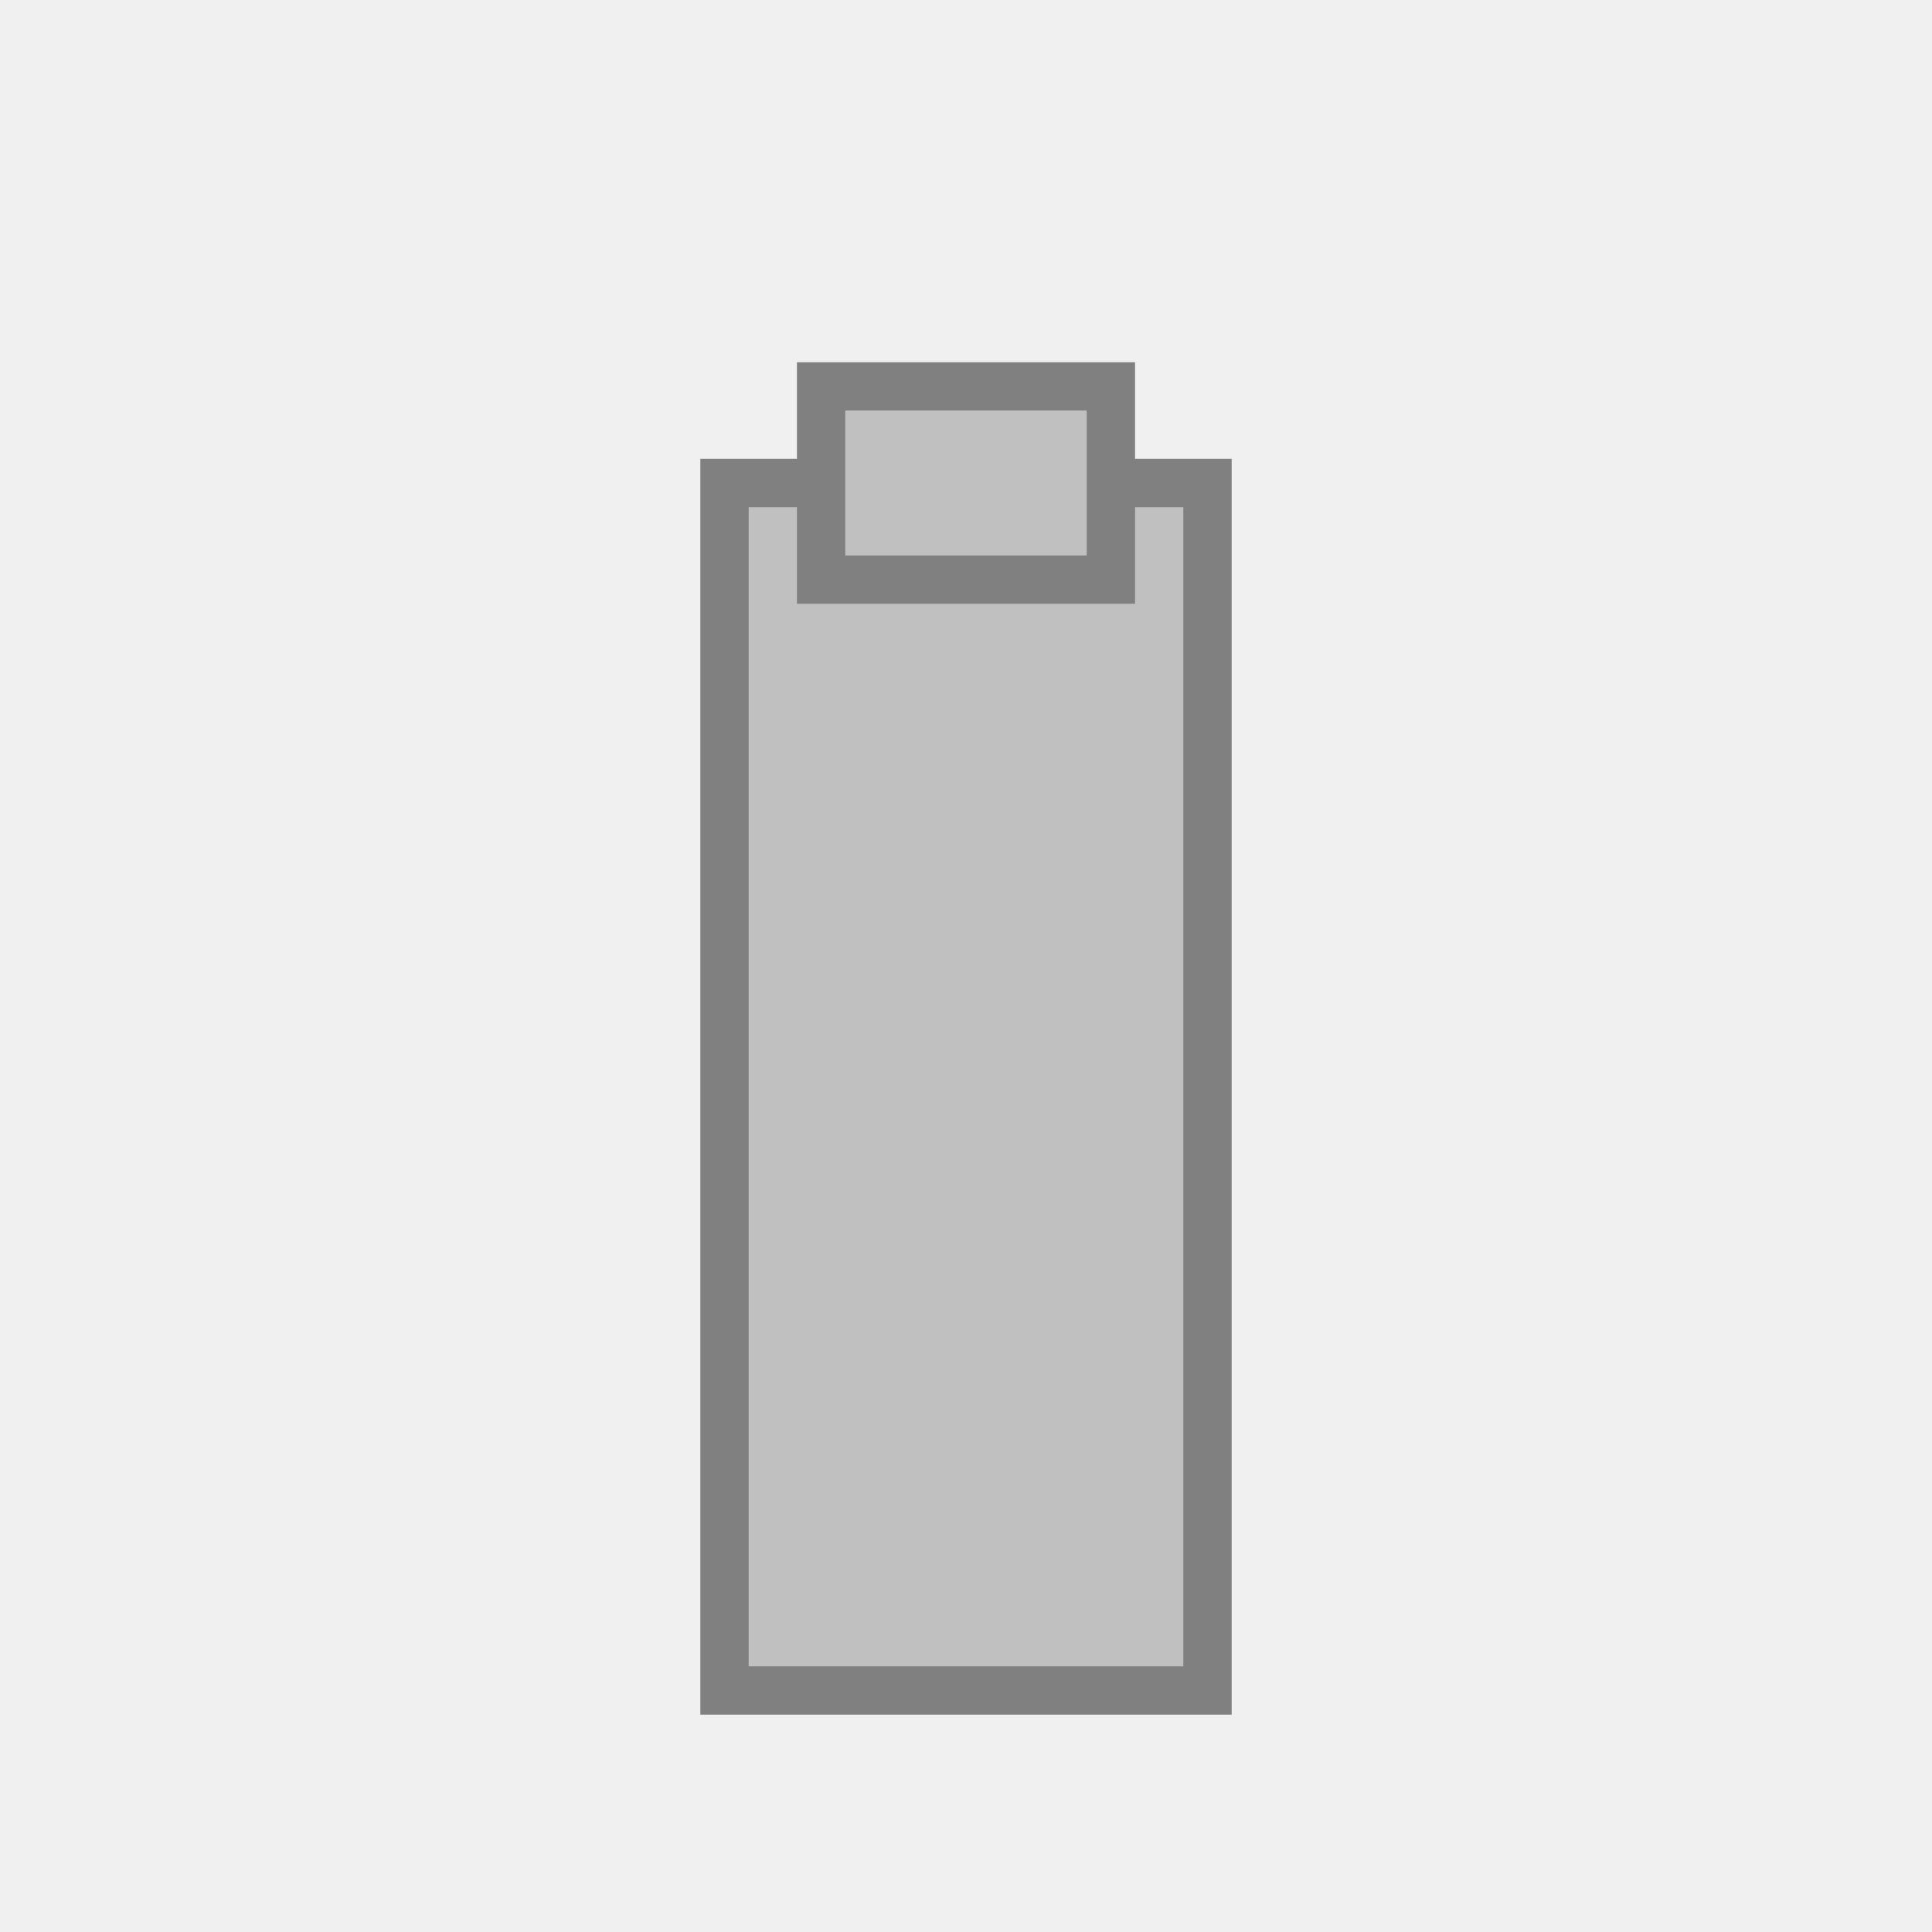
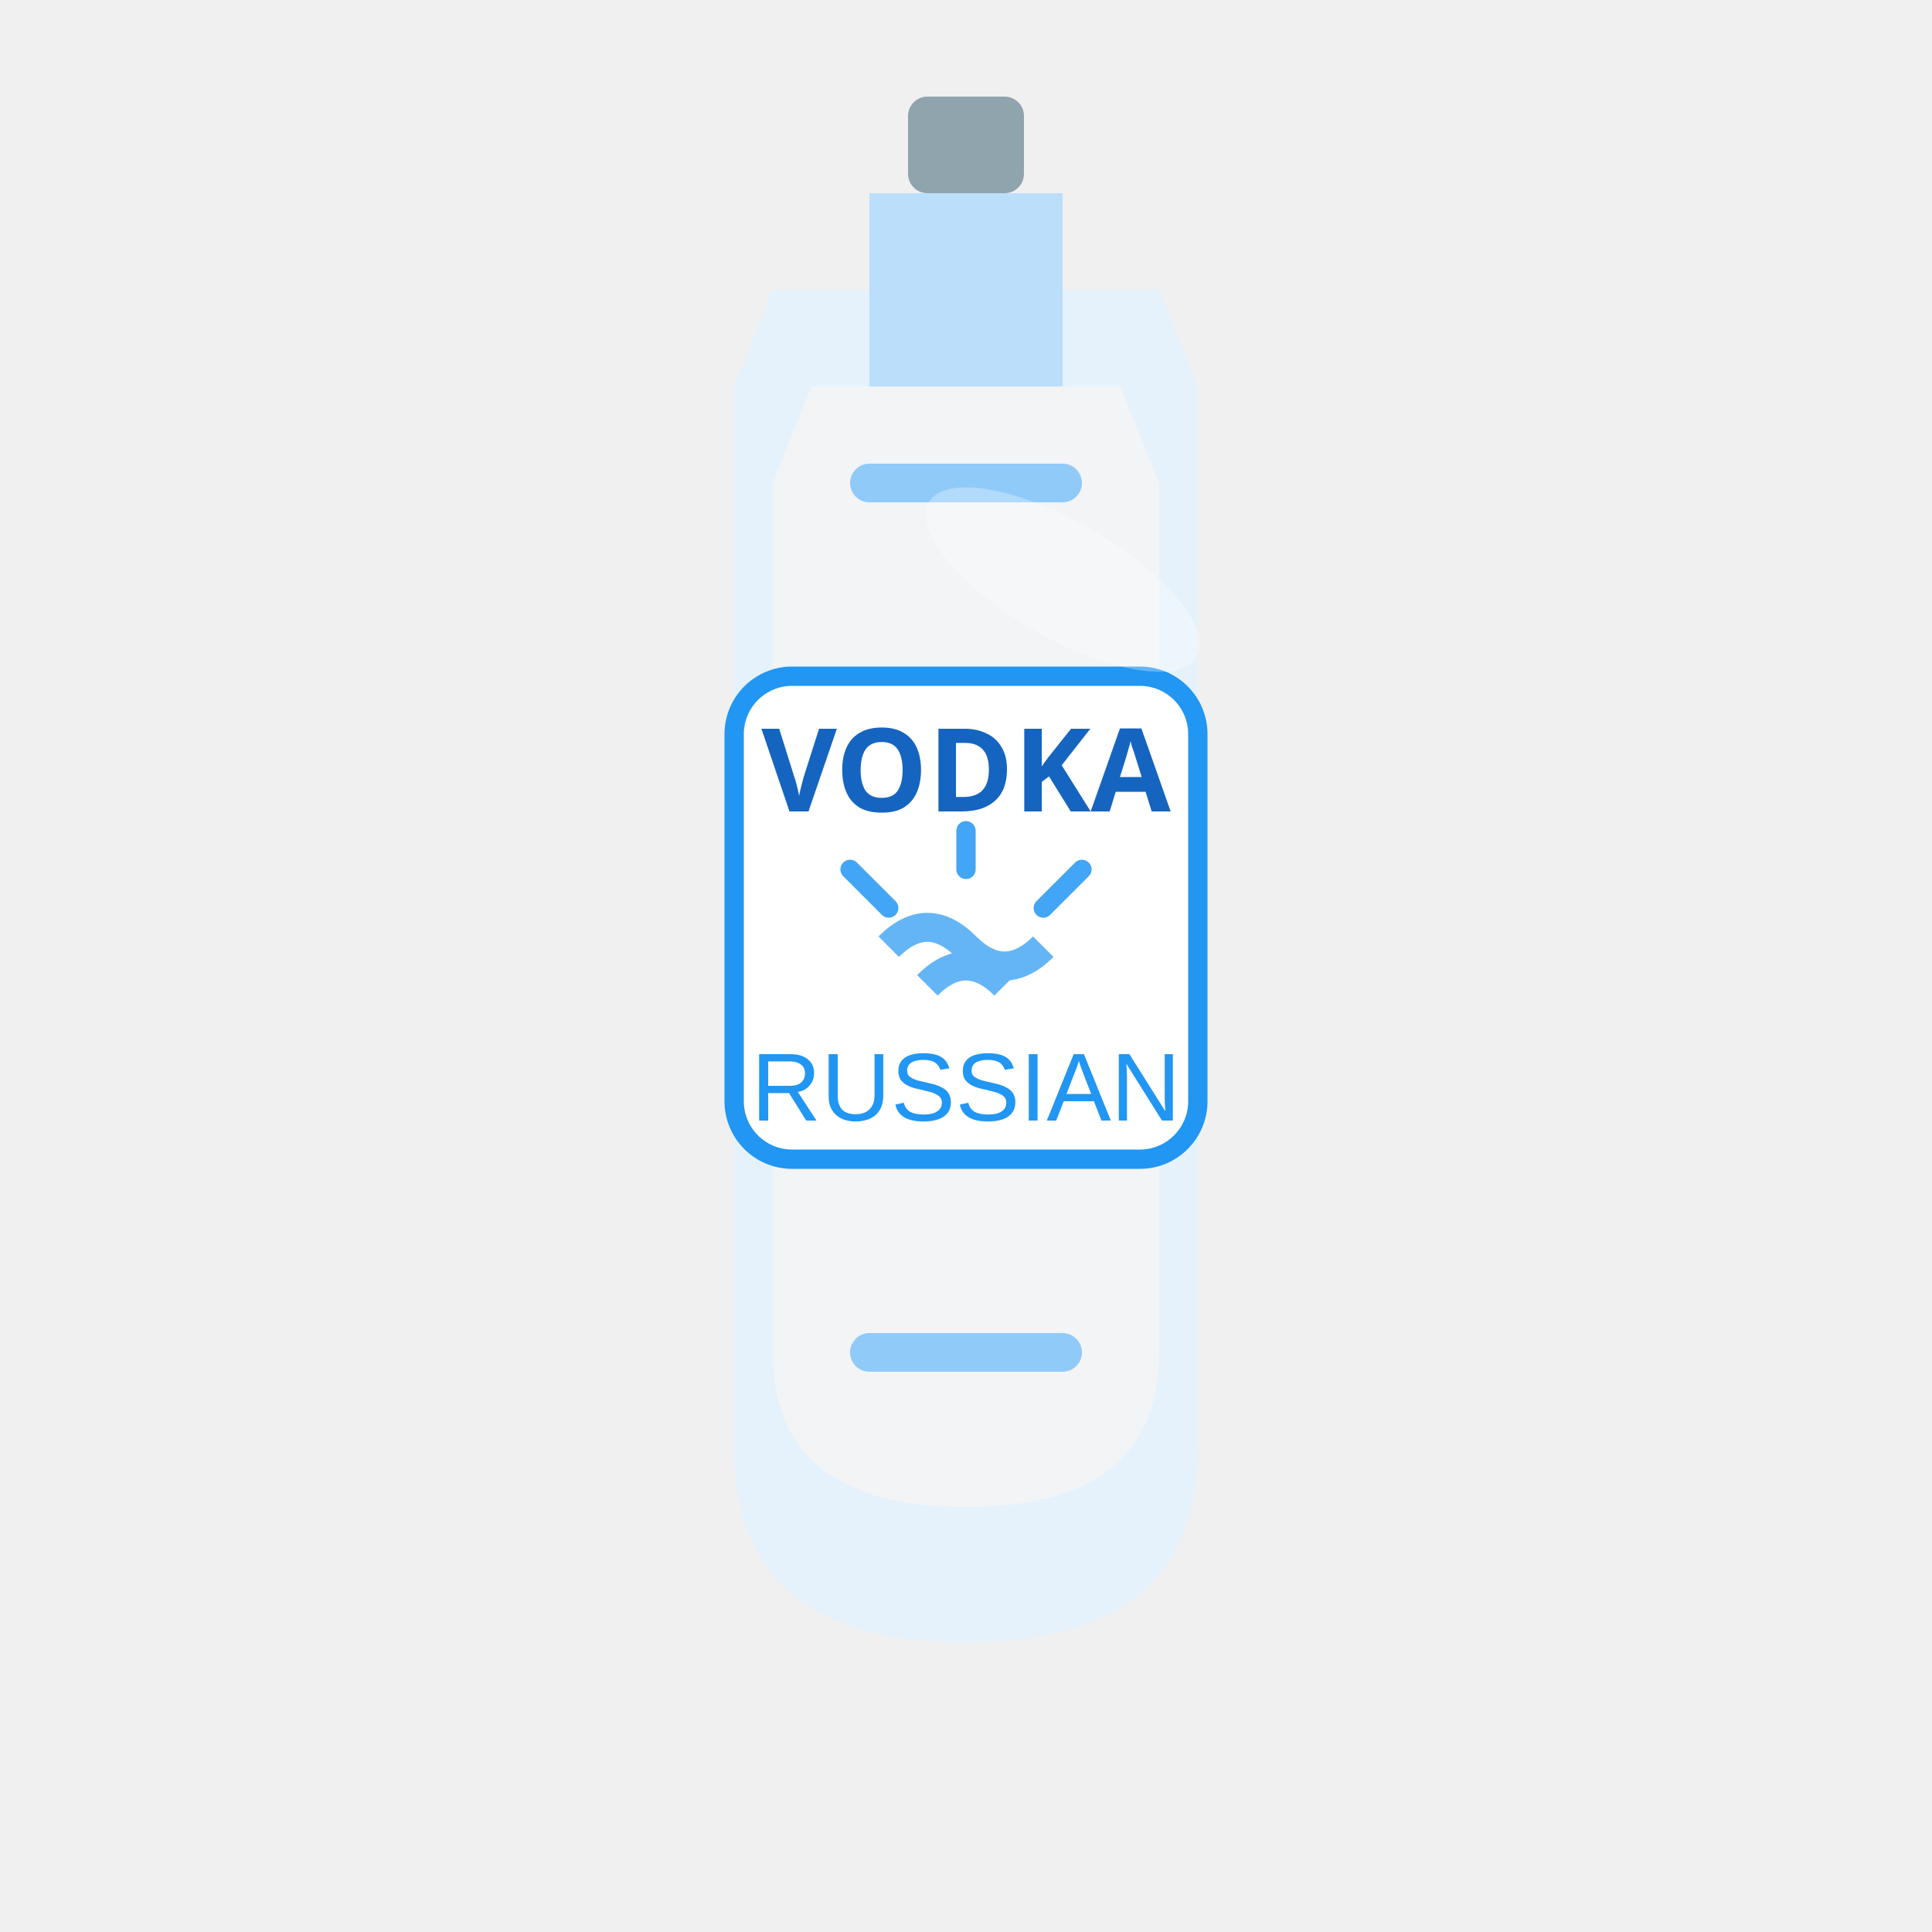
- <svg xmlns="http://www.w3.org/2000/svg" viewBox="0 0 40 40">
-   <rect x="15" y="10" width="10" height="25" fill="#C0C0C0" stroke="#808080" stroke-width="1" />
-   <rect x="17" y="8" width="6" height="4" fill="#C0C0C0" stroke="#808080" stroke-width="1" />
+ <svg xmlns="http://www.w3.org/2000/svg" width="100" height="100" viewBox="0 0 100 100">
+   <path d="M40,15 L60,15 L62,20 L62,75 Q62,85 50,85 Q38,85 38,75 L38,20 Z" fill="#E3F2FD" opacity="0.9" />
+   <path d="M42,20 L58,20 L60,25 L60,70 Q60,78 50,78 Q40,78 40,70 L40,25 Z" fill="#F5F5F5" opacity="0.8" />
+   <rect x="45" y="10" width="10" height="10" fill="#BBDEFB" />
+   <rect x="47" y="5" width="6" height="5" rx="1" fill="#90A4AE" />
+   <rect x="38" y="35" width="24" height="25" rx="3" fill="#FFFFFF" stroke="#2196F3" stroke-width="1" />
+   <text x="50" y="42" text-anchor="middle" font-family="'Arial Black', sans-serif" font-size="6" font-weight="bold" fill="#1565C0">
+         VODKA
+     </text>
+   <text x="50" y="58" text-anchor="middle" font-family="Arial, sans-serif" font-size="5" fill="#2196F3">
+         RUSSIAN
+     </text>
+   <path d="M46,49 Q48,47 50,49 Q52,51 54,49" stroke="#64B5F6" stroke-width="1.5" fill="none" />
+   <path d="M48,51 Q50,49 52,51" stroke="#64B5F6" stroke-width="1.5" fill="none" />
+   <path d="M46,47 L44,45" stroke="#42A5F5" stroke-width="1" stroke-linecap="round" />
+   <path d="M54,47 L56,45" stroke="#42A5F5" stroke-width="1" stroke-linecap="round" />
+   <path d="M50,45 L50,43" stroke="#42A5F5" stroke-width="1" stroke-linecap="round" />
+   <path d="M45,25 L55,25" stroke="#90CAF9" stroke-width="2" stroke-linecap="round" />
+   <path d="M45,70 L55,70" stroke="#90CAF9" stroke-width="2" stroke-linecap="round" />
+   <ellipse cx="55" cy="30" rx="8" ry="3" fill="#FFFFFF" opacity="0.3" transform="rotate(30 55 30)" />
</svg>
